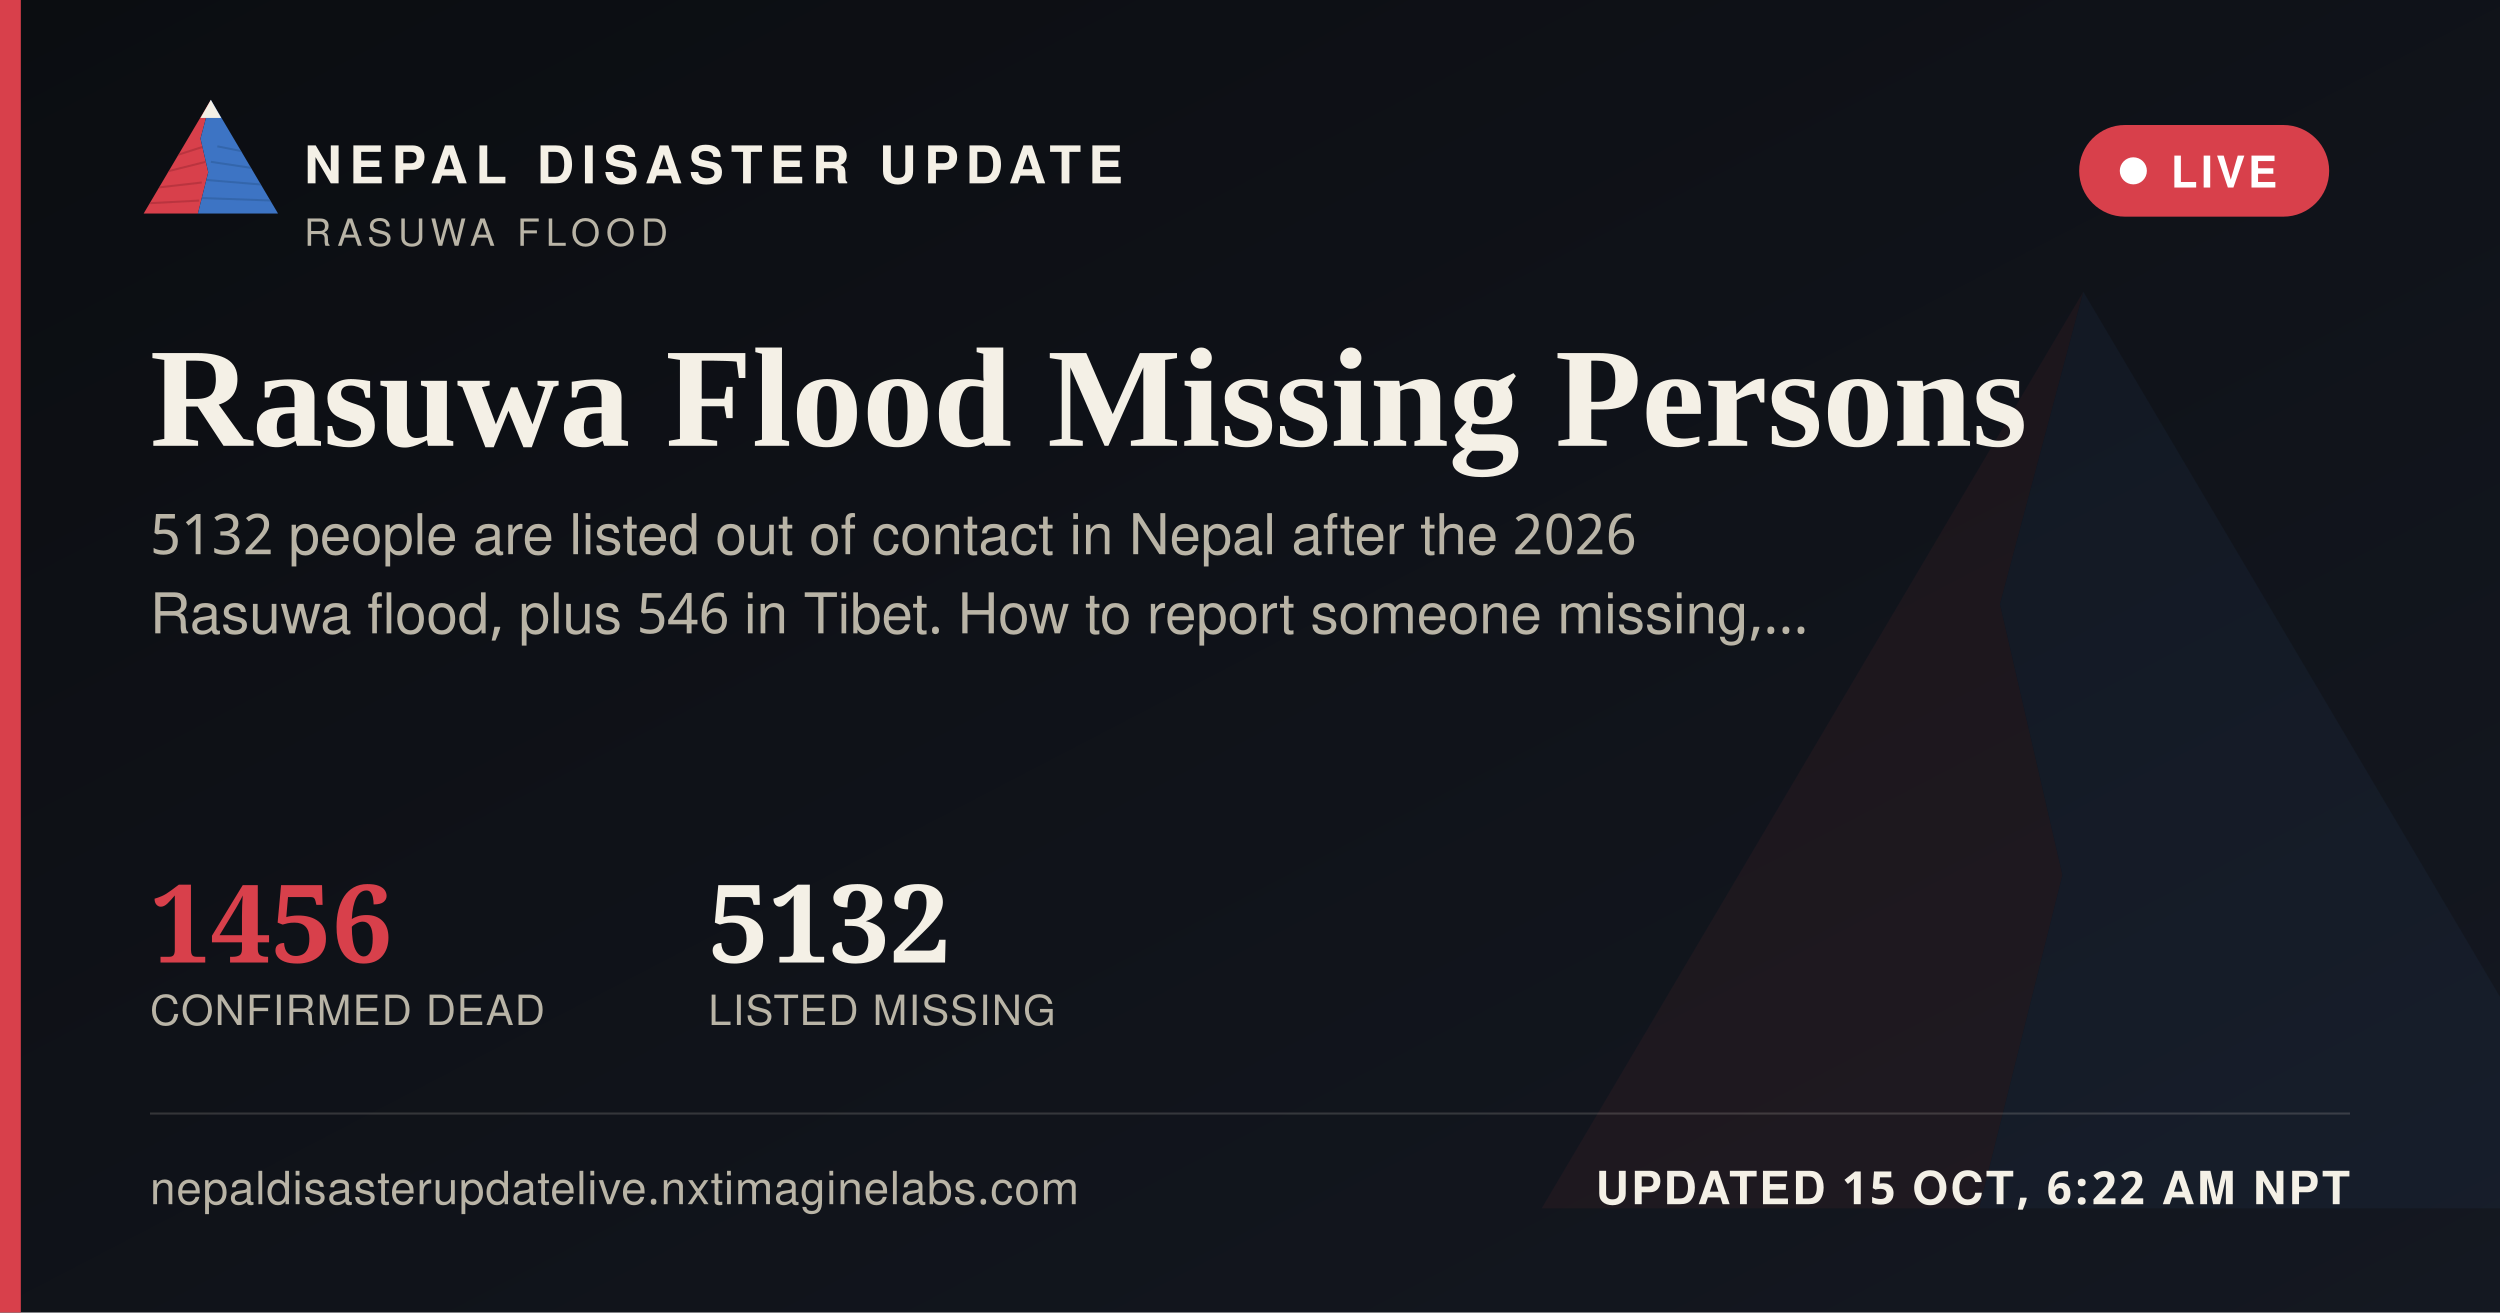
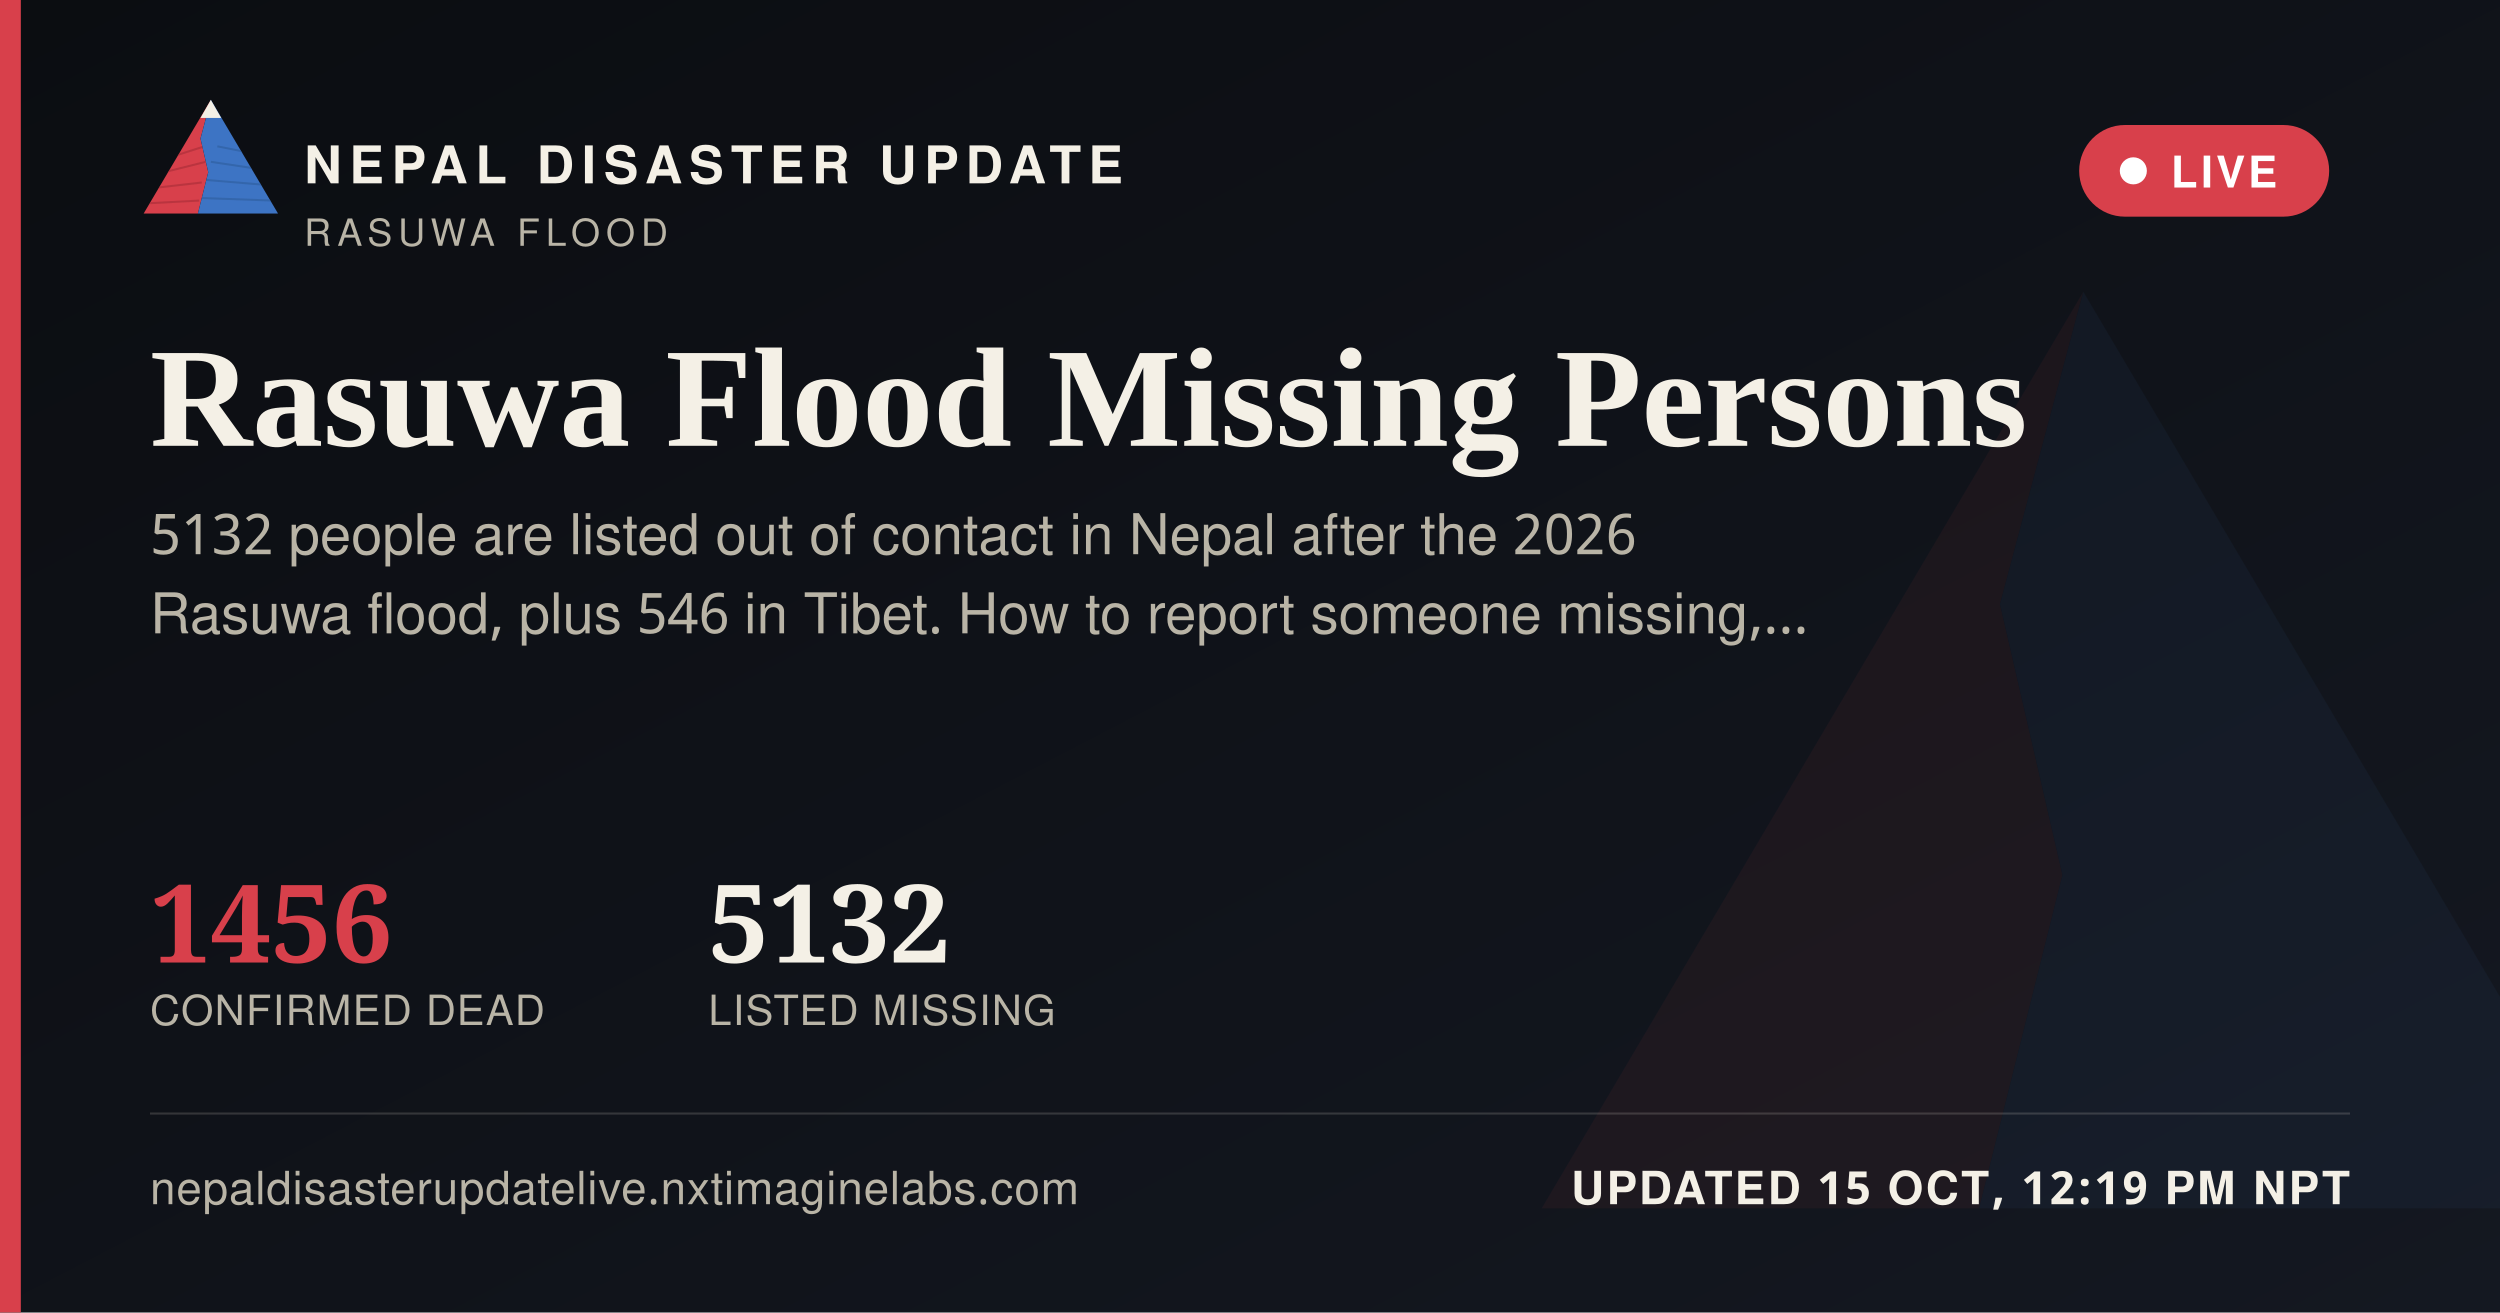
<svg xmlns="http://www.w3.org/2000/svg" width="1200" height="630" viewBox="0 0 1200 630">
  <defs>
    <linearGradient id="ogbg" x1="0" y1="0" x2="1" y2="1">
      <stop offset="0" stop-color="#0B0D11" />
      <stop offset="1" stop-color="#141821" />
    </linearGradient>
  </defs>
  <rect width="1200" height="630" fill="url(#ogbg)" />
  <g transform="translate(700,60) scale(5)" opacity="0.06">
    <polygon points="60,16 52,46 58,72 50,104 8,104" fill="#D8404B" />
    <polygon points="60,16 112,104 50,104 58,72 52,46" fill="#3D74C4" />
  </g>
  <rect x="0" y="0" width="10" height="630" fill="#D8404B" />
  <g transform="translate(64,38) scale(0.62)">
    <g>
      <defs>
        <clipPath id="ogLc">
          <polygon points="60,16 52,46 58,72 50,104 8,104" />
        </clipPath>
        <clipPath id="ogRc">
          <polygon points="60,16 112,104 50,104 58,72 52,46" />
        </clipPath>
      </defs>
      <polygon points="60,16 52,46 58,72 50,104 8,104" fill="#D8404B" />
      <g clip-path="url(#ogLc)" stroke="#A32A34" stroke-width="1.6" fill="none" opacity="0.55">
        <path d="M30,60 L55,52" />
        <path d="M24,72 L56,64" />
        <path d="M18,84 L53,80" />
        <path d="M13,96 L51,94" />
      </g>
      <polygon points="60,16 112,104 50,104 58,72 52,46" fill="#3D74C4" />
      <g clip-path="url(#ogRc)" stroke="#2A5793" stroke-width="1.6" fill="none" opacity="0.5">
        <path d="M65,52 L95,58" />
        <path d="M60,64 L100,70" />
        <path d="M56,78 L104,82" />
        <path d="M52,92 L108,94" />
      </g>
      <polygon points="60,16 52,30 68,30" fill="#F4F0E6" />
    </g>
  </g>
  <text x="146" y="88" font-family="'Public Sans', 'Noto Sans Devanagari', 'Helvetica Neue', Helvetica, Arial, sans-serif" font-size="25" font-weight="800" letter-spacing="3.6" fill="#F4F0E6">NEPAL DISASTER UPDATE</text>
  <text x="146" y="118" font-family="'Public Sans', 'Noto Sans Devanagari', 'Helvetica Neue', Helvetica, Arial, sans-serif" font-size="18" letter-spacing="2.8" fill="#B9B4A6">RASUWA FLOOD</text>
  <g>
    <rect x="998" y="60" width="120" height="44" rx="22" fill="#D8404B" stroke="none" />
    <circle cx="1024" cy="82" r="6.5" fill="#FFFFFF" />
    <text x="1042" y="90" font-family="'Public Sans', 'Noto Sans Devanagari', 'Helvetica Neue', Helvetica, Arial, sans-serif" font-size="21" font-weight="700" letter-spacing="1.6" fill="#FFFFFF">LIVE</text>
  </g>
  <text x="72" y="214" font-family="Newsreader, 'Noto Serif Devanagari', Georgia, 'Times New Roman', serif" font-size="68" font-weight="600" fill="#F4F0E6">Rasuwa Flood Missing Persons</text>
  <text x="72" y="266" font-family="'Public Sans', 'Noto Sans Devanagari', 'Helvetica Neue', Helvetica, Arial, sans-serif" font-size="27" fill="#B9B4A6">5132 people are listed out of contact in Nepal after the 2026</text>
  <text x="72" y="304" font-family="'Public Sans', 'Noto Sans Devanagari', 'Helvetica Neue', Helvetica, Arial, sans-serif" font-size="27" fill="#B9B4A6">Rasuwa flood, plus 546 in Tibet. How to report someone missing,…</text>
  <g transform="translate(72,462)">
    <text x="0" y="0" font-family="Newsreader, 'Noto Serif Devanagari', Georgia, 'Times New Roman', serif" font-size="52" font-weight="600" fill="#D8404B">1456</text>
    <text x="0" y="30" font-family="'Public Sans', 'Noto Sans Devanagari', 'Helvetica Neue', Helvetica, Arial, sans-serif" font-size="20" letter-spacing="0.6" fill="#B9B4A6">CONFIRMED DEAD</text>
    <text x="268" y="0" font-family="Newsreader, 'Noto Serif Devanagari', Georgia, 'Times New Roman', serif" font-size="52" font-weight="600" fill="#F4F0E6">5132</text>
    <text x="268" y="30" font-family="'Public Sans', 'Noto Sans Devanagari', 'Helvetica Neue', Helvetica, Arial, sans-serif" font-size="20" letter-spacing="0.6" fill="#B9B4A6">LISTED MISSING</text>
  </g>
  <rect x="72" y="534" width="1056" height="1" fill="rgba(244,240,230,0.16)" />
  <text x="72" y="578" font-family="'Public Sans', 'Noto Sans Devanagari', 'Helvetica Neue', Helvetica, Arial, sans-serif" font-size="22" fill="#B9B4A6" letter-spacing="0.4">nepaldisasterupdatelive.nxtimaginelabs.com</text>
-   <text x="1128" y="578" text-anchor="end" font-family="'Public Sans', 'Noto Sans Devanagari', 'Helvetica Neue', Helvetica, Arial, sans-serif" font-size="22" font-weight="700" letter-spacing="1.2" fill="#F4F0E6">UPDATED 15 OCT, 6:22 AM NPT</text>
+   <text x="1128" y="578" text-anchor="end" font-family="'Public Sans', 'Noto Sans Devanagari', 'Helvetica Neue', Helvetica, Arial, sans-serif" font-size="22" font-weight="700" letter-spacing="1.2" fill="#F4F0E6">UPDATED 15 OCT, 12:19 PM NPT</text>
</svg>
